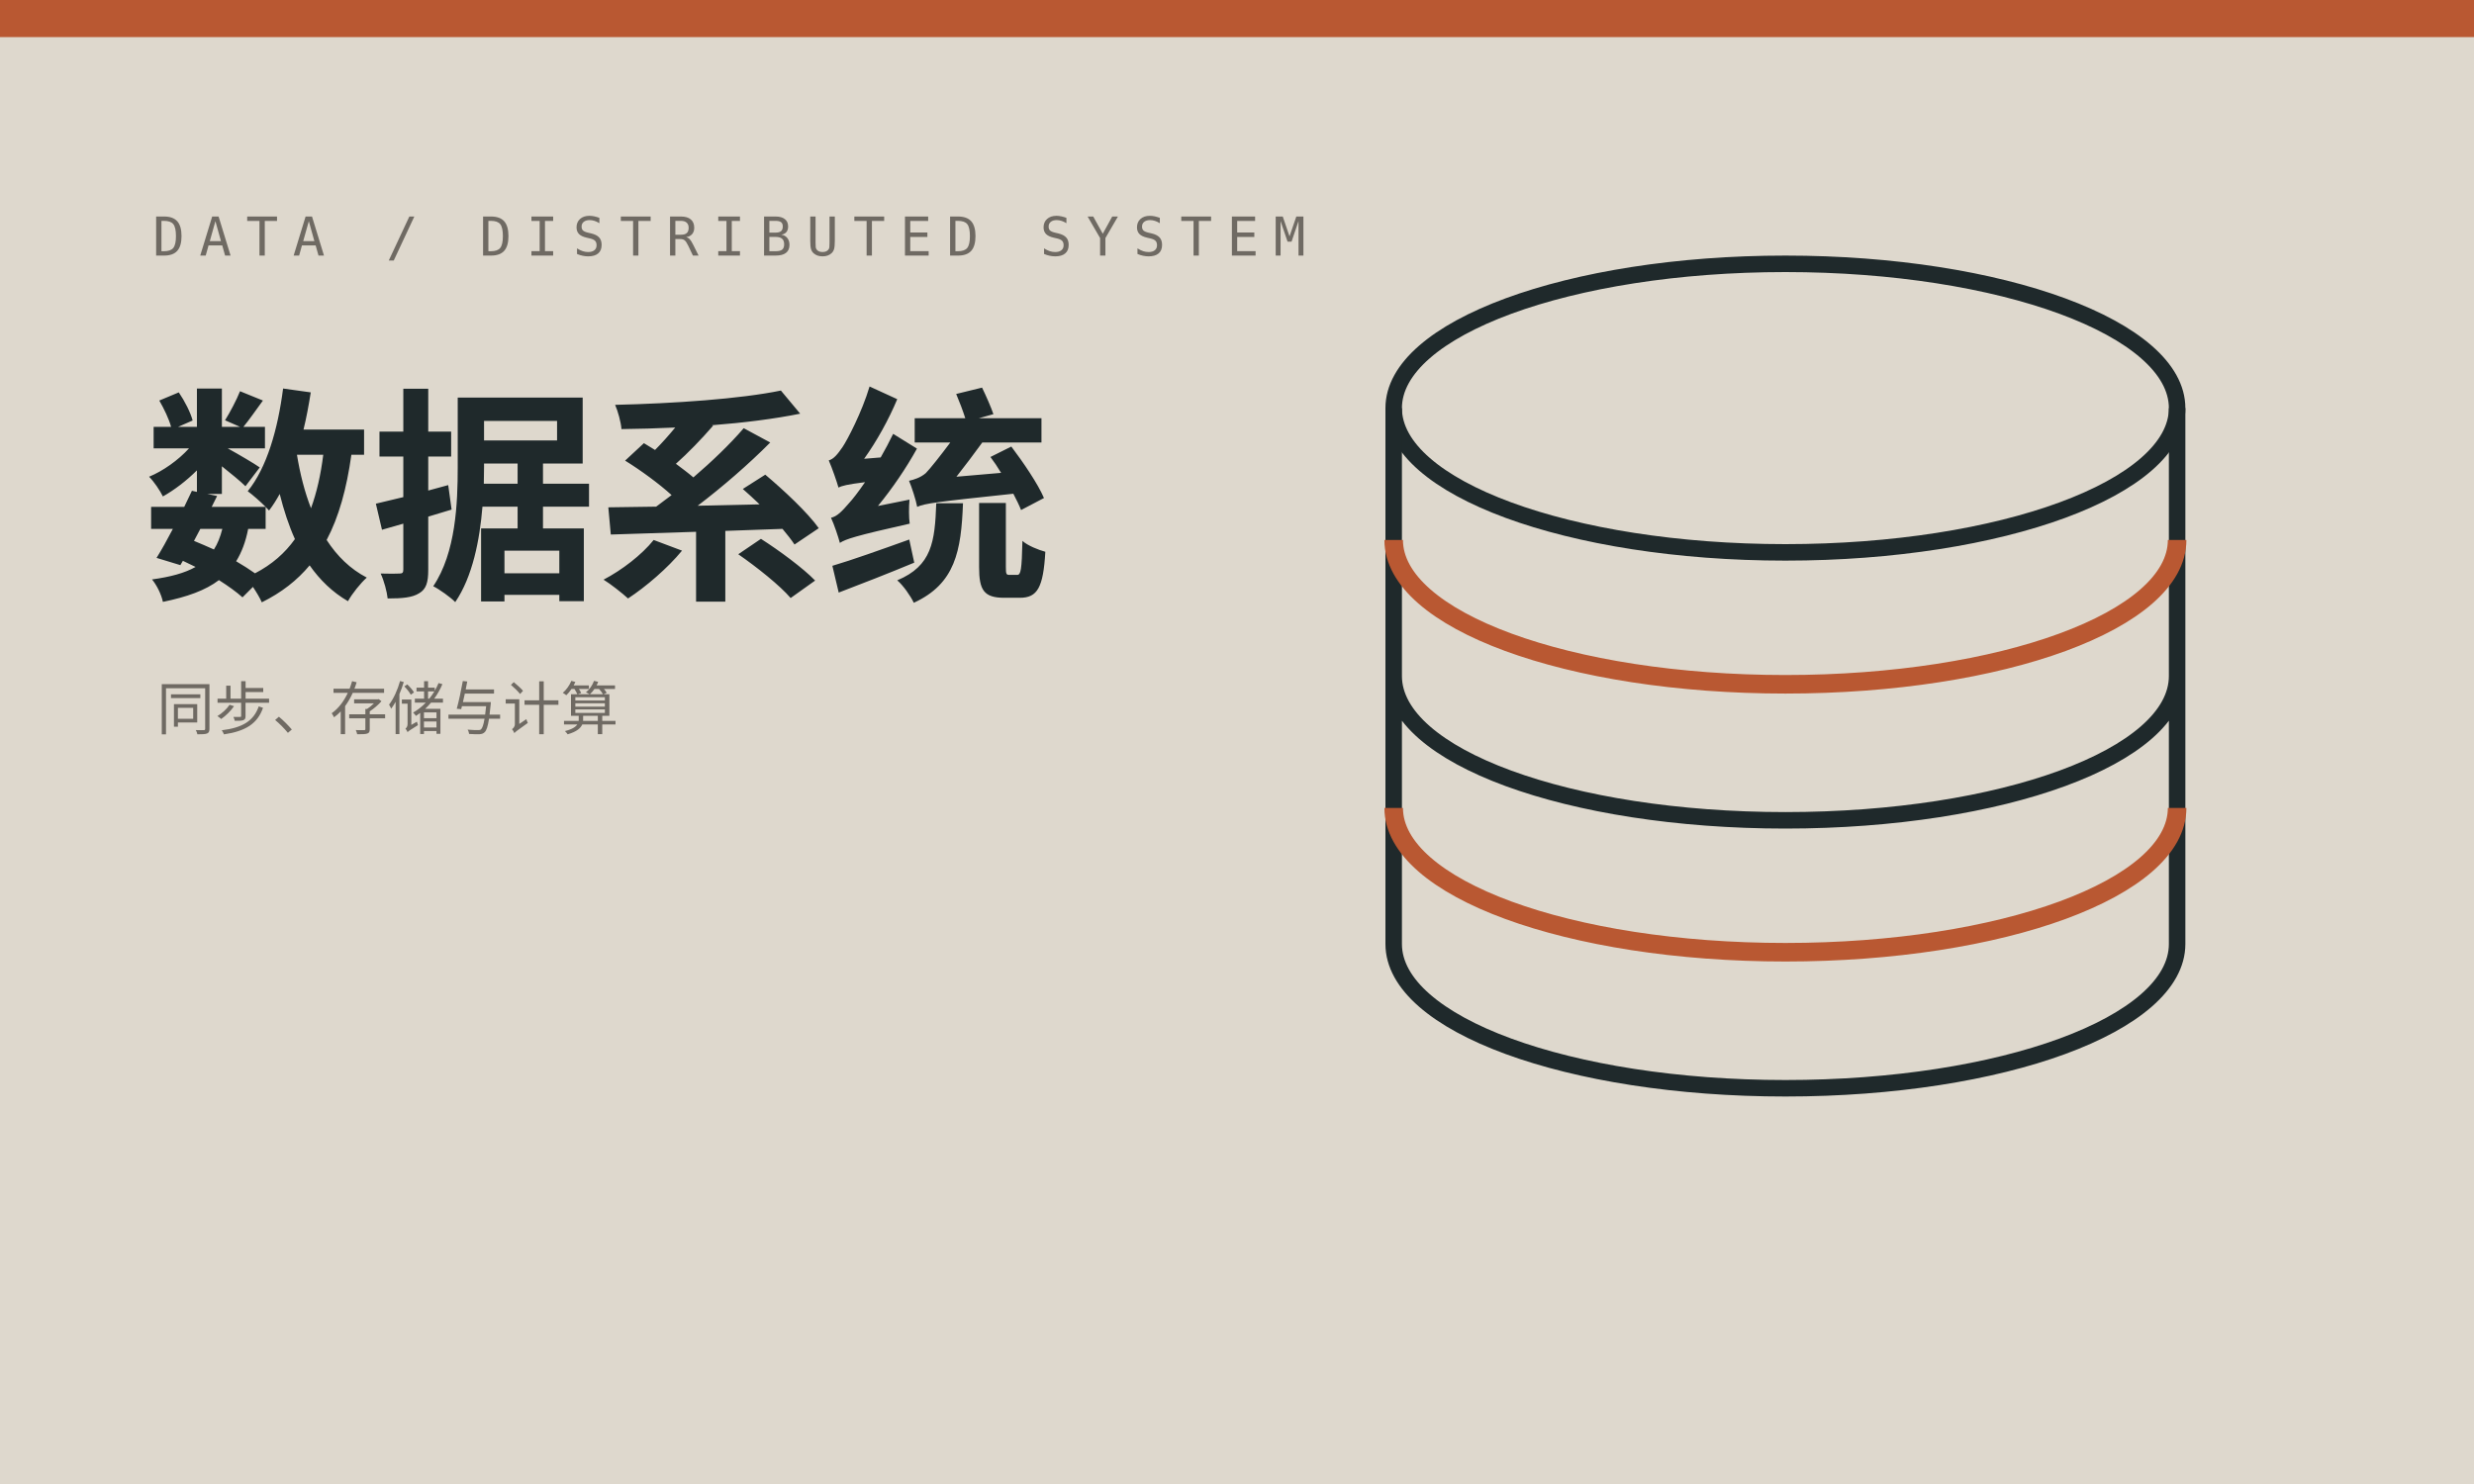
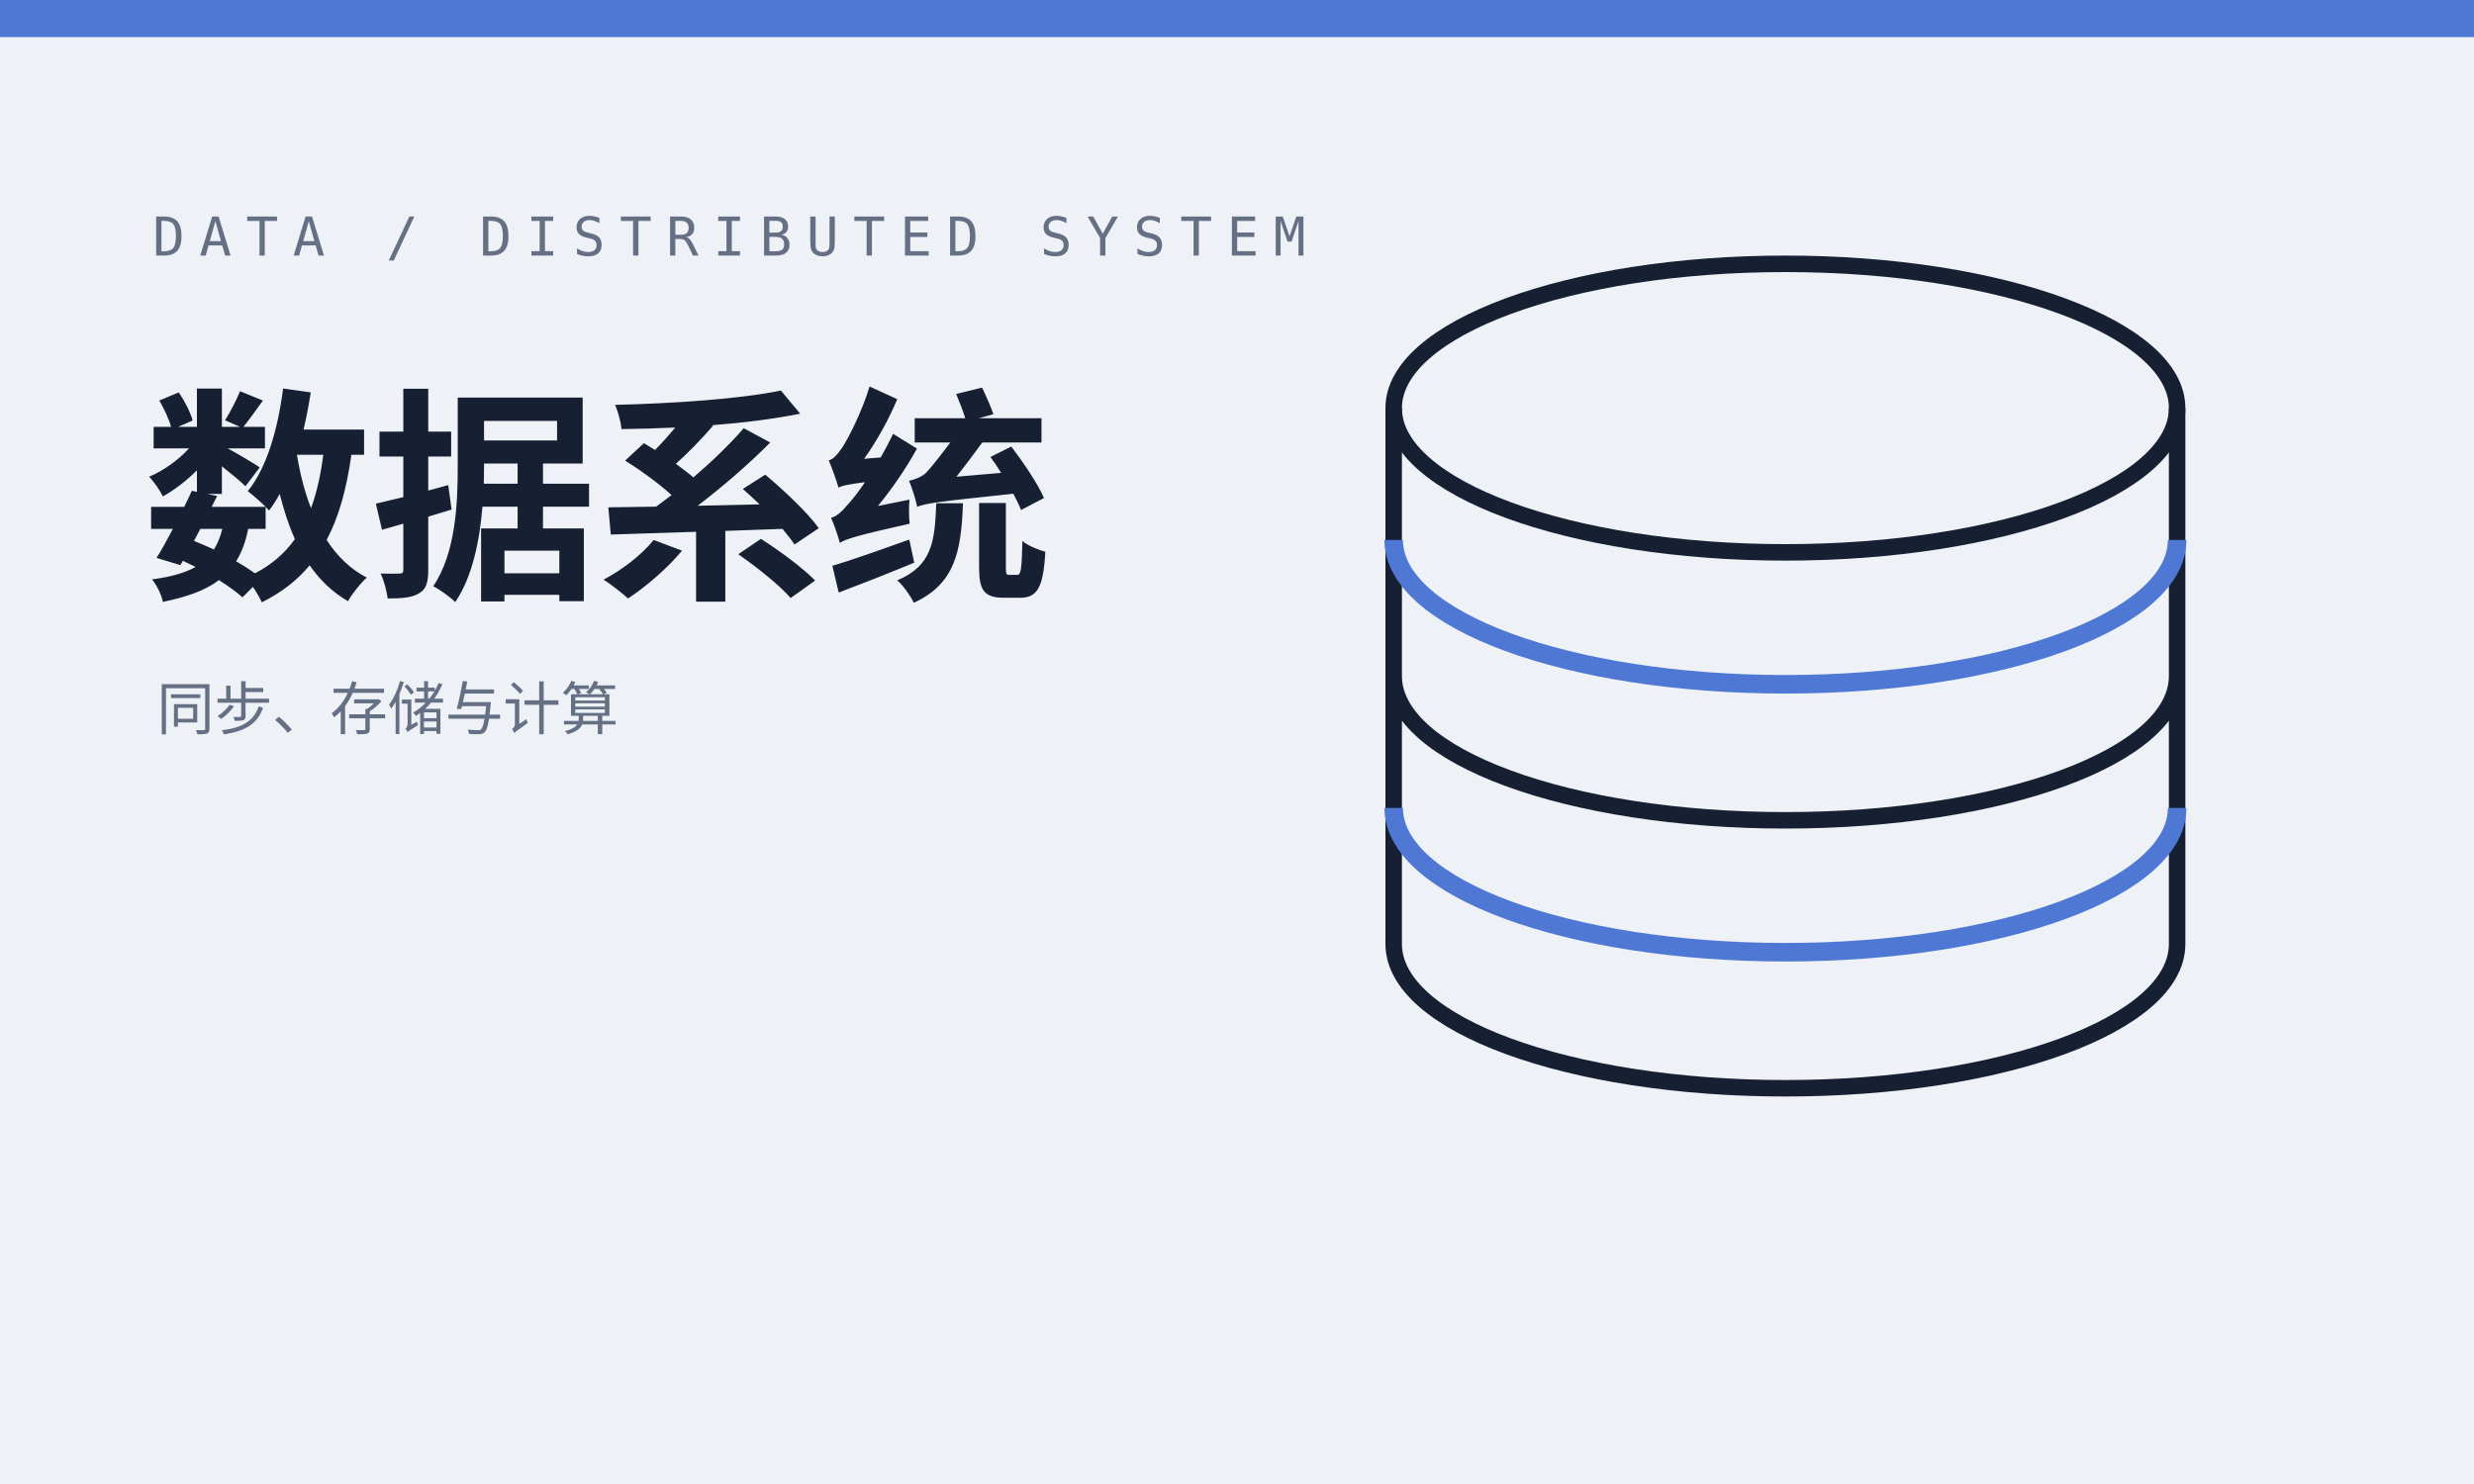
<svg xmlns="http://www.w3.org/2000/svg" viewBox="0 0 1200 720" role="img" aria-label="数据系统文章封面">
-   <rect width="1200" height="720" fill="#ded8cd" />
-   <path d="M0 0h1200v18H0z" fill="#b95832" />
-   <text x="74" y="124" font-family="monospace" font-size="26" letter-spacing="7" fill="#6f6a63">DATA / DISTRIBUTED SYSTEM</text>
-   <text x="70" y="282" font-family="'Songti SC',serif" font-size="110" font-weight="700" fill="#1f292b">数据系统</text>
-   <text x="76" y="354" font-family="'Noto Sans SC',sans-serif" font-size="28" fill="#6f6a63">同步、存储与计算</text>
-   <ellipse cx="866" cy="198" rx="190" ry="70" fill="none" stroke="#1f292b" stroke-width="8" />
-   <path d="M676 198v260c0 39 85 70 190 70s190-31 190-70V198M676 328c0 39 85 70 190 70s190-31 190-70" fill="none" stroke="#1f292b" stroke-width="8" />
-   <path d="M676 262c0 39 85 70 190 70s190-31 190-70M676 392c0 39 85 70 190 70s190-31 190-70" fill="none" stroke="#b95832" stroke-width="9" />
+   <rect width="1200" height="720" fill="#eef2f7" />
+   <path d="M0 0h1200v18H0z" fill="#4f78d4" />
+   <text x="74" y="124" font-family="monospace" font-size="26" letter-spacing="7" fill="#667085">DATA / DISTRIBUTED SYSTEM</text>
+   <text x="70" y="282" font-family="'PingFang SC',sans-serif" font-size="110" font-weight="700" fill="#172033">数据系统</text>
+   <text x="76" y="354" font-family="'Noto Sans SC',sans-serif" font-size="28" fill="#667085">同步、存储与计算</text>
+   <ellipse cx="866" cy="198" rx="190" ry="70" fill="none" stroke="#172033" stroke-width="8" />
+   <path d="M676 198v260c0 39 85 70 190 70s190-31 190-70V198M676 328c0 39 85 70 190 70s190-31 190-70" fill="none" stroke="#172033" stroke-width="8" />
+   <path d="M676 262c0 39 85 70 190 70s190-31 190-70M676 392c0 39 85 70 190 70s190-31 190-70" fill="none" stroke="#4f78d4" stroke-width="9" />
</svg>
